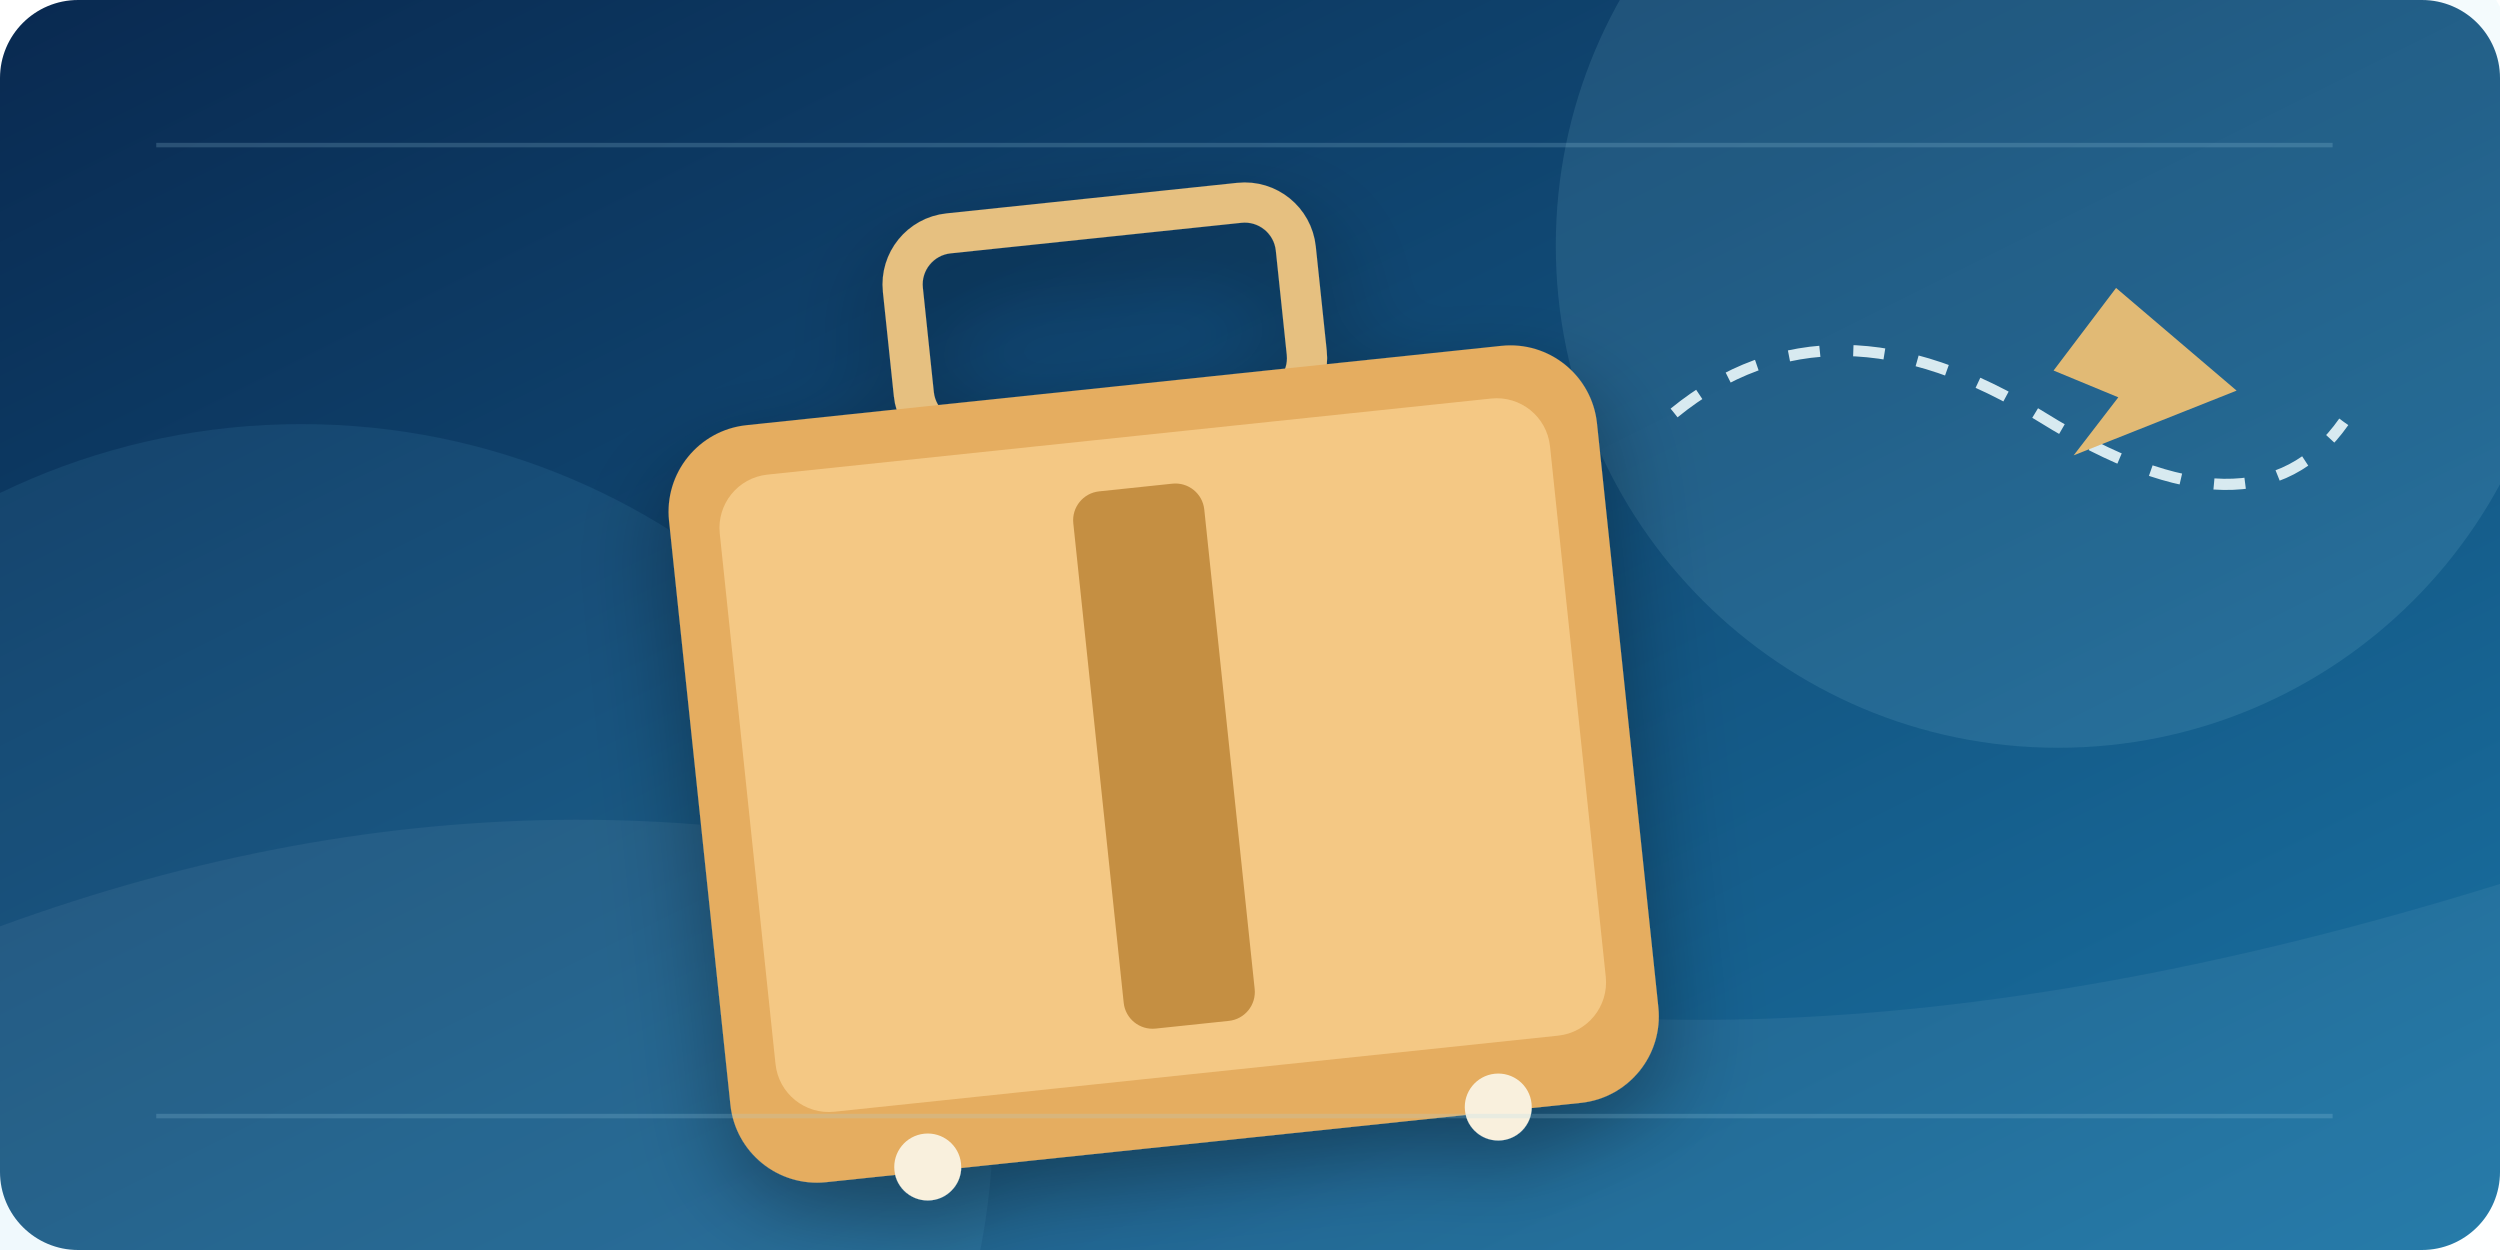
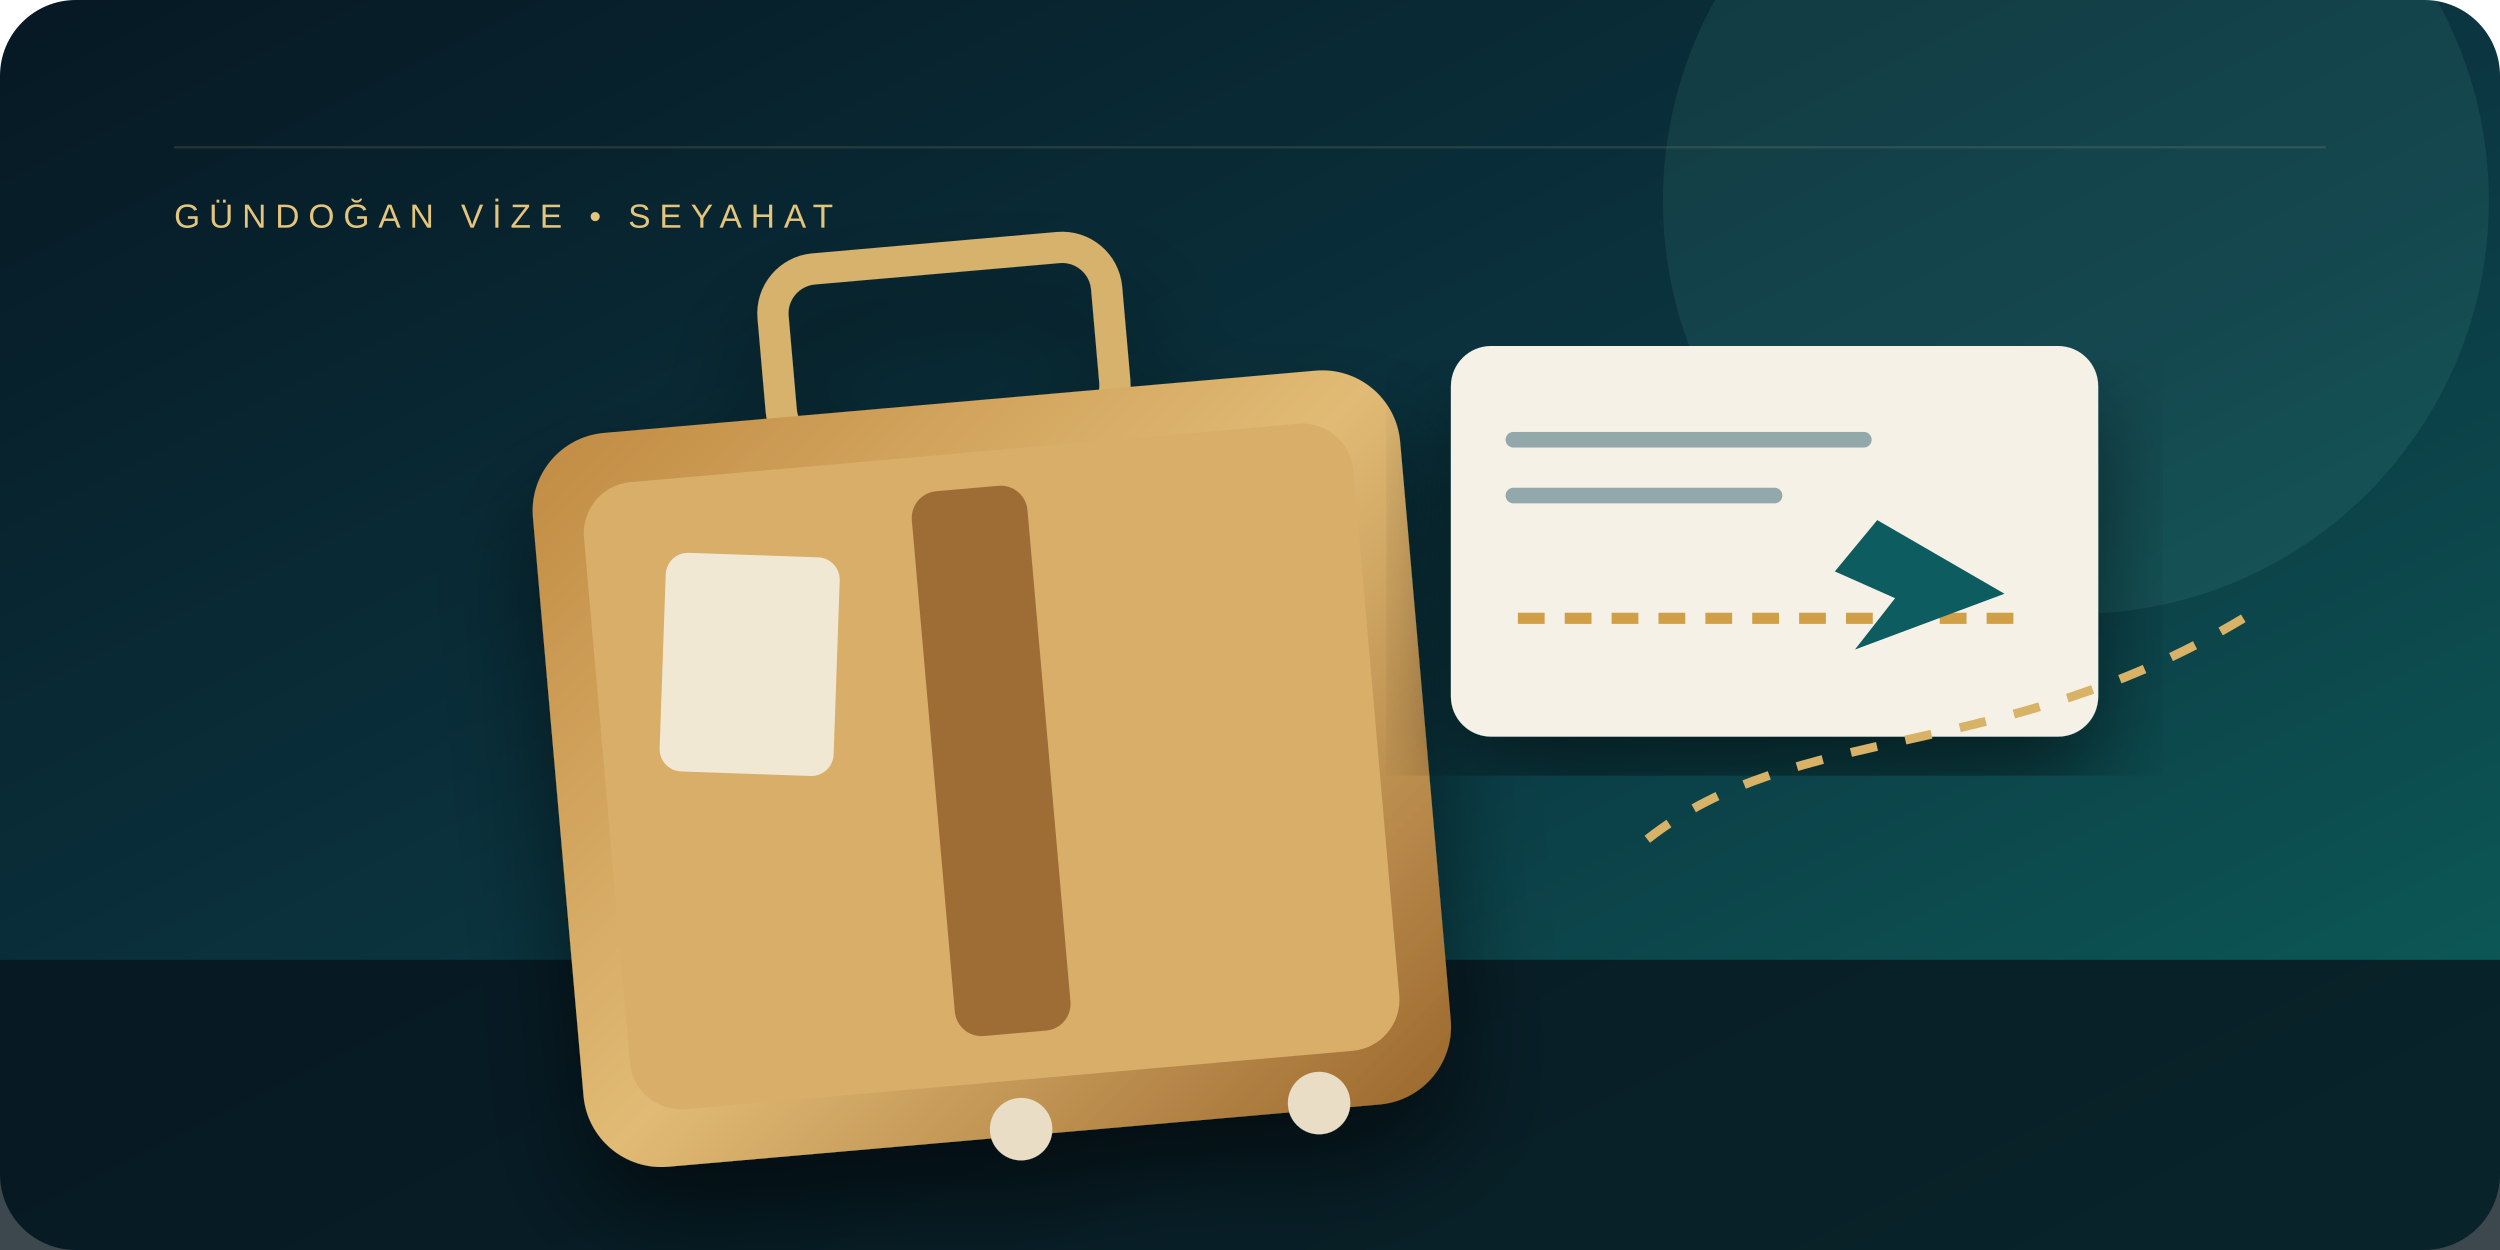
- <svg xmlns="http://www.w3.org/2000/svg" width="1120" height="560" viewBox="0 0 1120 560" role="img" aria-label="Gündoğan Vize editoryal vize ve seyahat illüstrasyonu">
+ <svg xmlns="http://www.w3.org/2000/svg" width="1120" height="560" viewBox="0 0 1120 560" role="img" aria-label="Premium Schengen seyahat ve uçuş görseli">
  <defs>
    <linearGradient id="bg" x2="1" y2="1">
-       <stop stop-color="#092950" />
-       <stop offset="1" stop-color="#1a74a5" />
+       <stop stop-color="#061823" />
+       <stop offset=".55" stop-color="#0b3843" />
+       <stop offset="1" stop-color="#0d625c" />
    </linearGradient>
-     <linearGradient id="gold" x2="1" y2="1">
-       <stop stop-color="#f7d89c" />
-       <stop offset="1" stop-color="#d49d45" />
+     <linearGradient id="case" x2="1" y2="1">
+       <stop stop-color="#c18b43" />
+       <stop offset=".5" stop-color="#e1bb75" />
+       <stop offset="1" stop-color="#9b672d" />
    </linearGradient>
-     <filter id="shadow">
-       <feDropShadow dx="0" dy="14" stdDeviation="20" flood-opacity=".35" />
+     <filter id="sh">
+       <feDropShadow dx="0" dy="24" stdDeviation="22" flood-opacity=".52" />
    </filter>
  </defs>
-   <rect width="1120" height="560" rx="35" fill="url(#bg)" />
-   <circle cx="922" cy="110" r="225" fill="#a4e1ee" opacity=".12" />
-   <circle cx="135" cy="500" r="310" fill="#68bde6" opacity=".1" />
-   <path d="M0 415Q260 320 510 414T1120 396V560H0Z" fill="#f2f7fb" opacity=".06" />
-   <g transform="translate(307 97) rotate(-6 200 195)" filter="url(#shadow)">
-     <rect x="115" width="177" height="93" rx="23" fill="none" stroke="#e6c080" stroke-width="18" />
-     <rect y="76" width="418" height="341" rx="39" fill="#e5ad60" />
-     <rect x="22" y="99" width="374" height="287" rx="24" fill="#f4c884" />
-     <rect x="180" y="122" width="59" height="242" rx="13" fill="#c58f43" />
-     <circle cx="85" cy="415" r="15" fill="#f9f0dd" />
-     <circle cx="342" cy="415" r="15" fill="#f9f0dd" />
+   <rect width="1120" height="560" rx="34" fill="url(#bg)" />
+   <circle cx="930" cy="90" r="185" fill="#61cbbb" opacity=".1" />
+   <path d="M0 430H1120V560H0Z" fill="#06131c" opacity=".78" />
+   <g transform="translate(245 115) rotate(-5 190 180)" filter="url(#sh)">
+     <rect x="115" y="0" width="150" height="82" rx="20" fill="none" stroke="#d7b26d" stroke-width="14" />
+     <rect y="65" width="390" height="330" rx="35" fill="url(#case)" />
+     <rect x="22" y="88" width="346" height="282" rx="23" fill="#d9ae69" />
+     <rect x="169" y="104" width="52" height="245" rx="12" fill="#9d6d35" />
+     <rect x="52" y="125" width="78" height="98" rx="10" fill="#f1e8d4" transform="rotate(7 91 174)" />
+     <circle cx="194" cy="392" r="14" fill="#e9ddc6" />
+     <circle cx="328" cy="392" r="14" fill="#e9ddc6" />
  </g>
-   <path d="M750 185Q820 128 915 187T1050 189" fill="none" stroke="#d8eaf0" stroke-dasharray="14 15" stroke-width="5" />
-   <path d="M948 129L1002 175L929 204L949 178L920 166Z" fill="#e1ba75" />
-   <path d="M70 65H1045" stroke="#a9dbef" stroke-opacity=".2" stroke-width="2" />
-   <path d="M70 500H1045" stroke="#a9dbef" stroke-opacity=".2" stroke-width="2" />
+   <g transform="translate(650 155)" filter="url(#sh)">
+     <rect width="290" height="175" rx="18" fill="#f5f1e7" />
+     <path d="M28 42H185M28 67H145" stroke="#92a8aa" stroke-width="7" stroke-linecap="round" />
+     <path d="M30 122H258" stroke="#d0a04a" stroke-width="5" stroke-dasharray="12 9" />
+     <path d="M191 78L248 111L181 136L199 113L172 101Z" fill="#0d5c61" />
+   </g>
+   <path d="M738 376C805 323 897 342 1005 277" fill="none" stroke="#d7b267" stroke-width="4" stroke-dasharray="12 13" />
+   <path d="M78 66H1042" stroke="#e9c77e" stroke-opacity=".14" />
+   <text x="78" y="102" font-family="Arial,sans-serif" font-size="15" letter-spacing="4" fill="#e5c57c">GÜNDOĞAN VİZE • SEYAHAT</text>
</svg>
